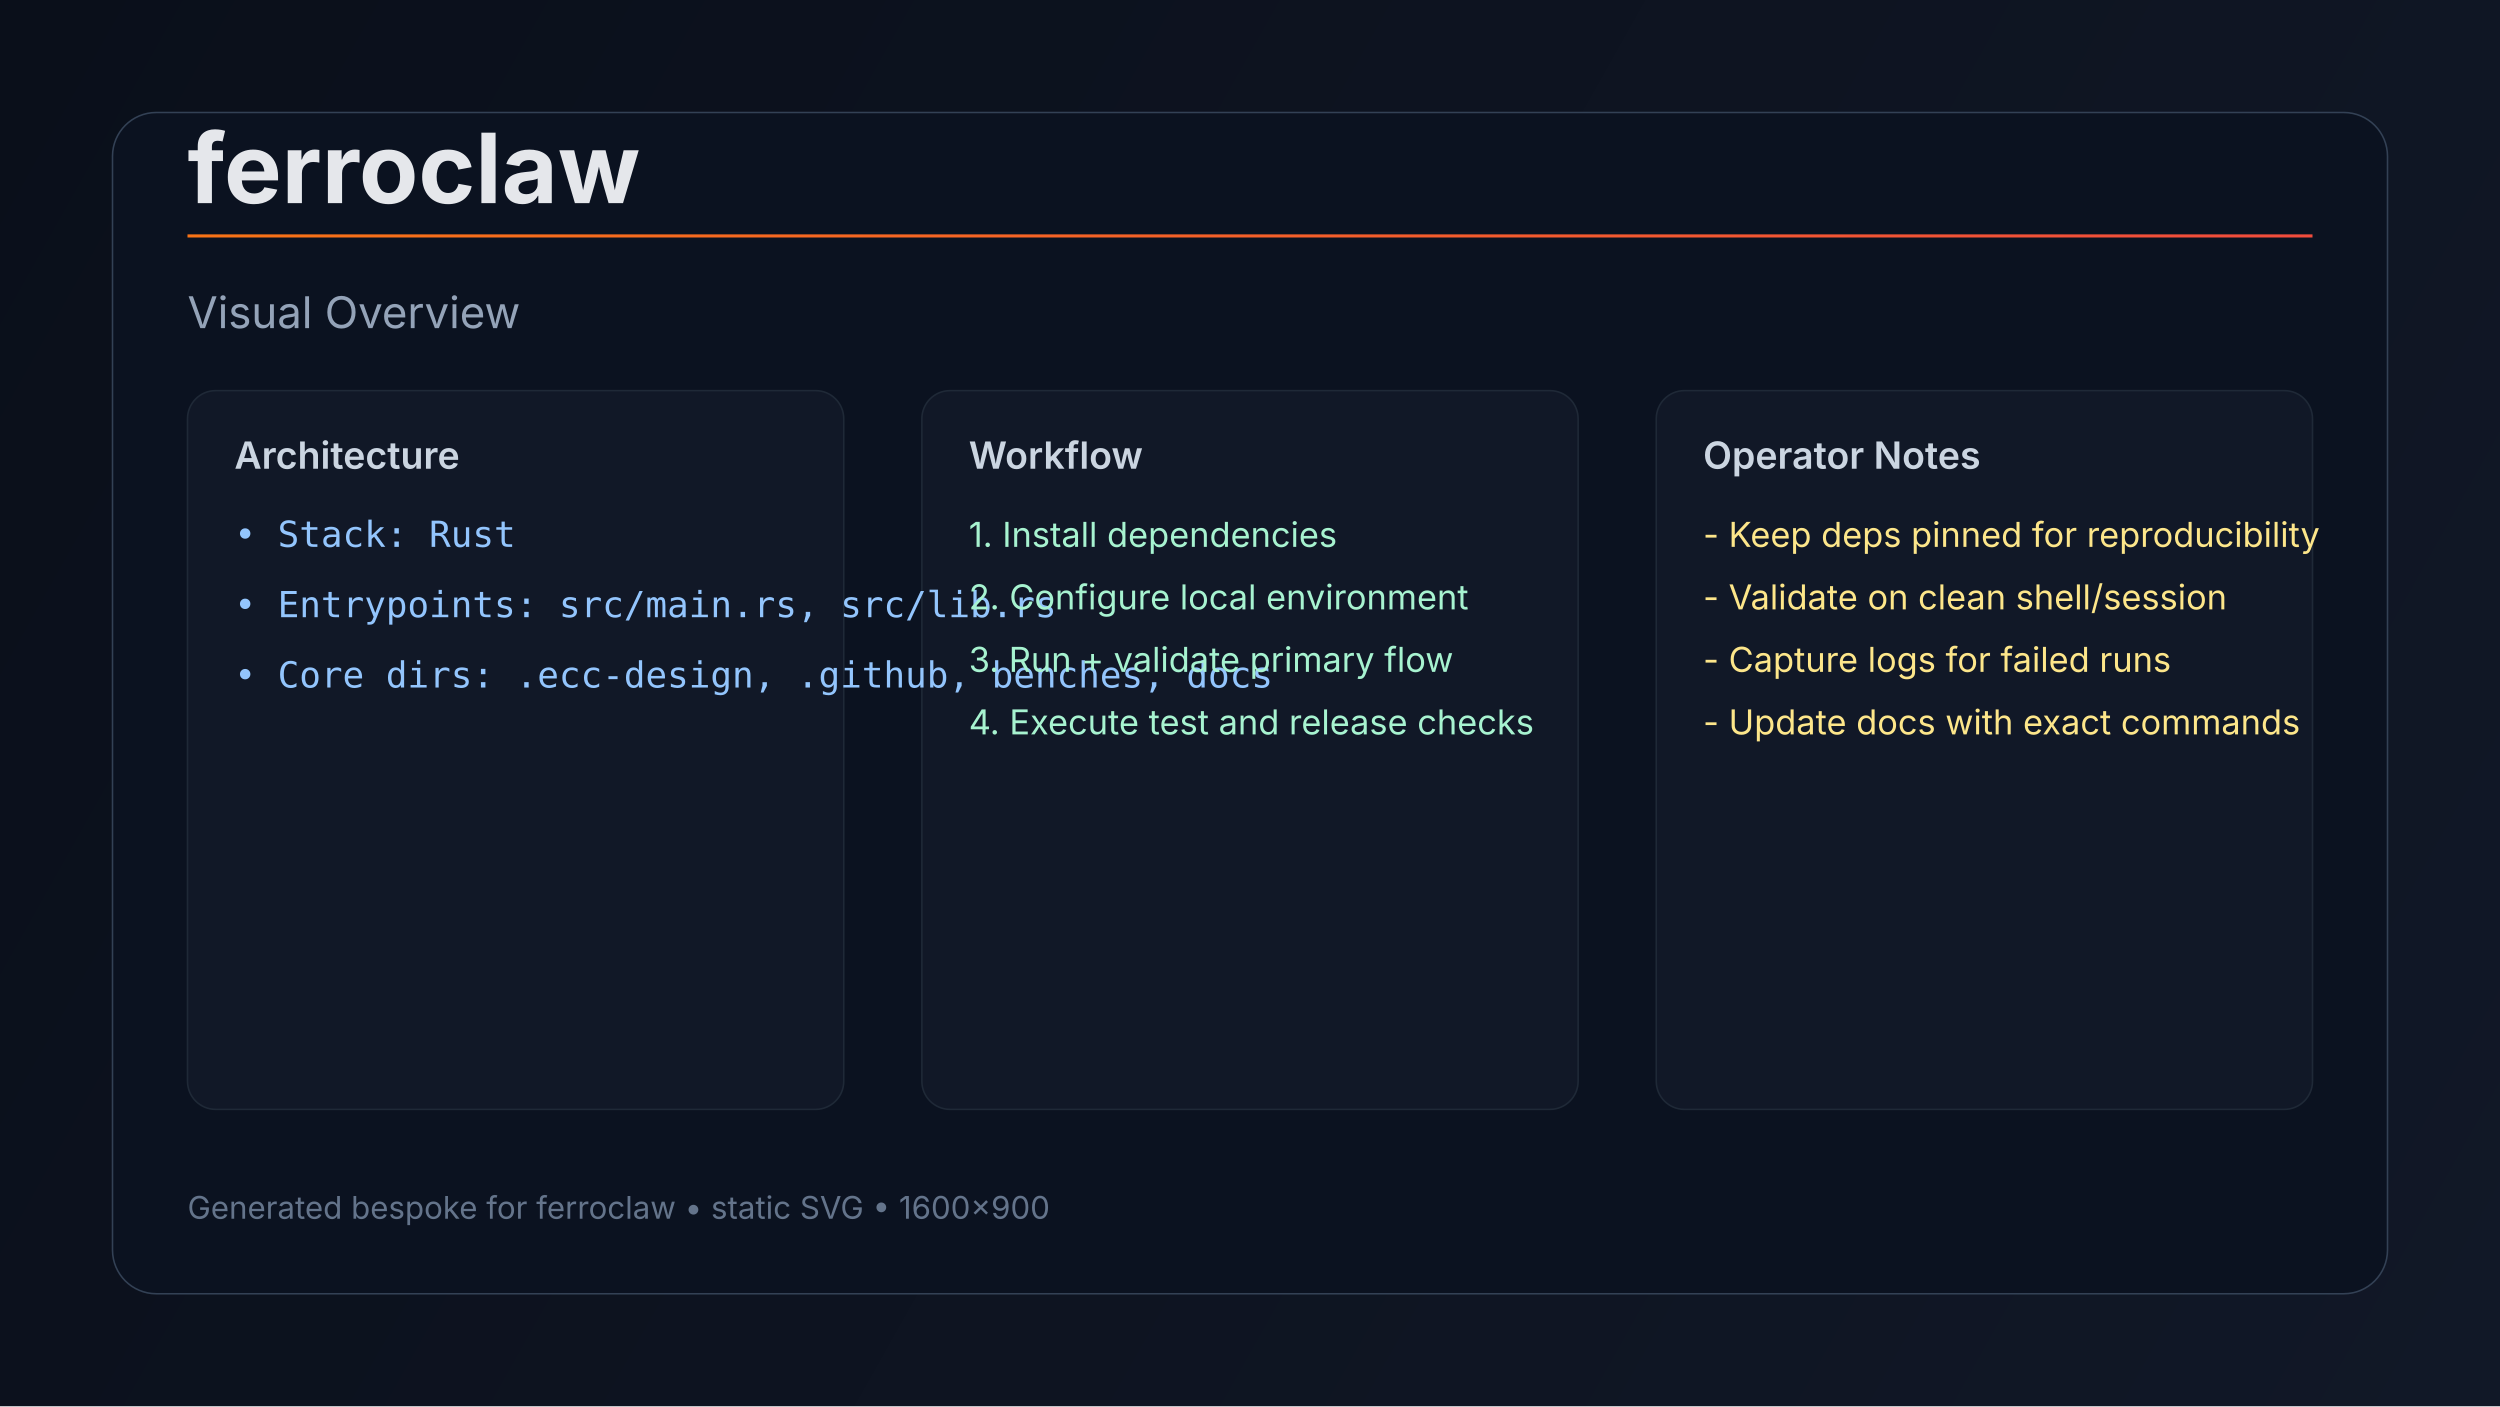
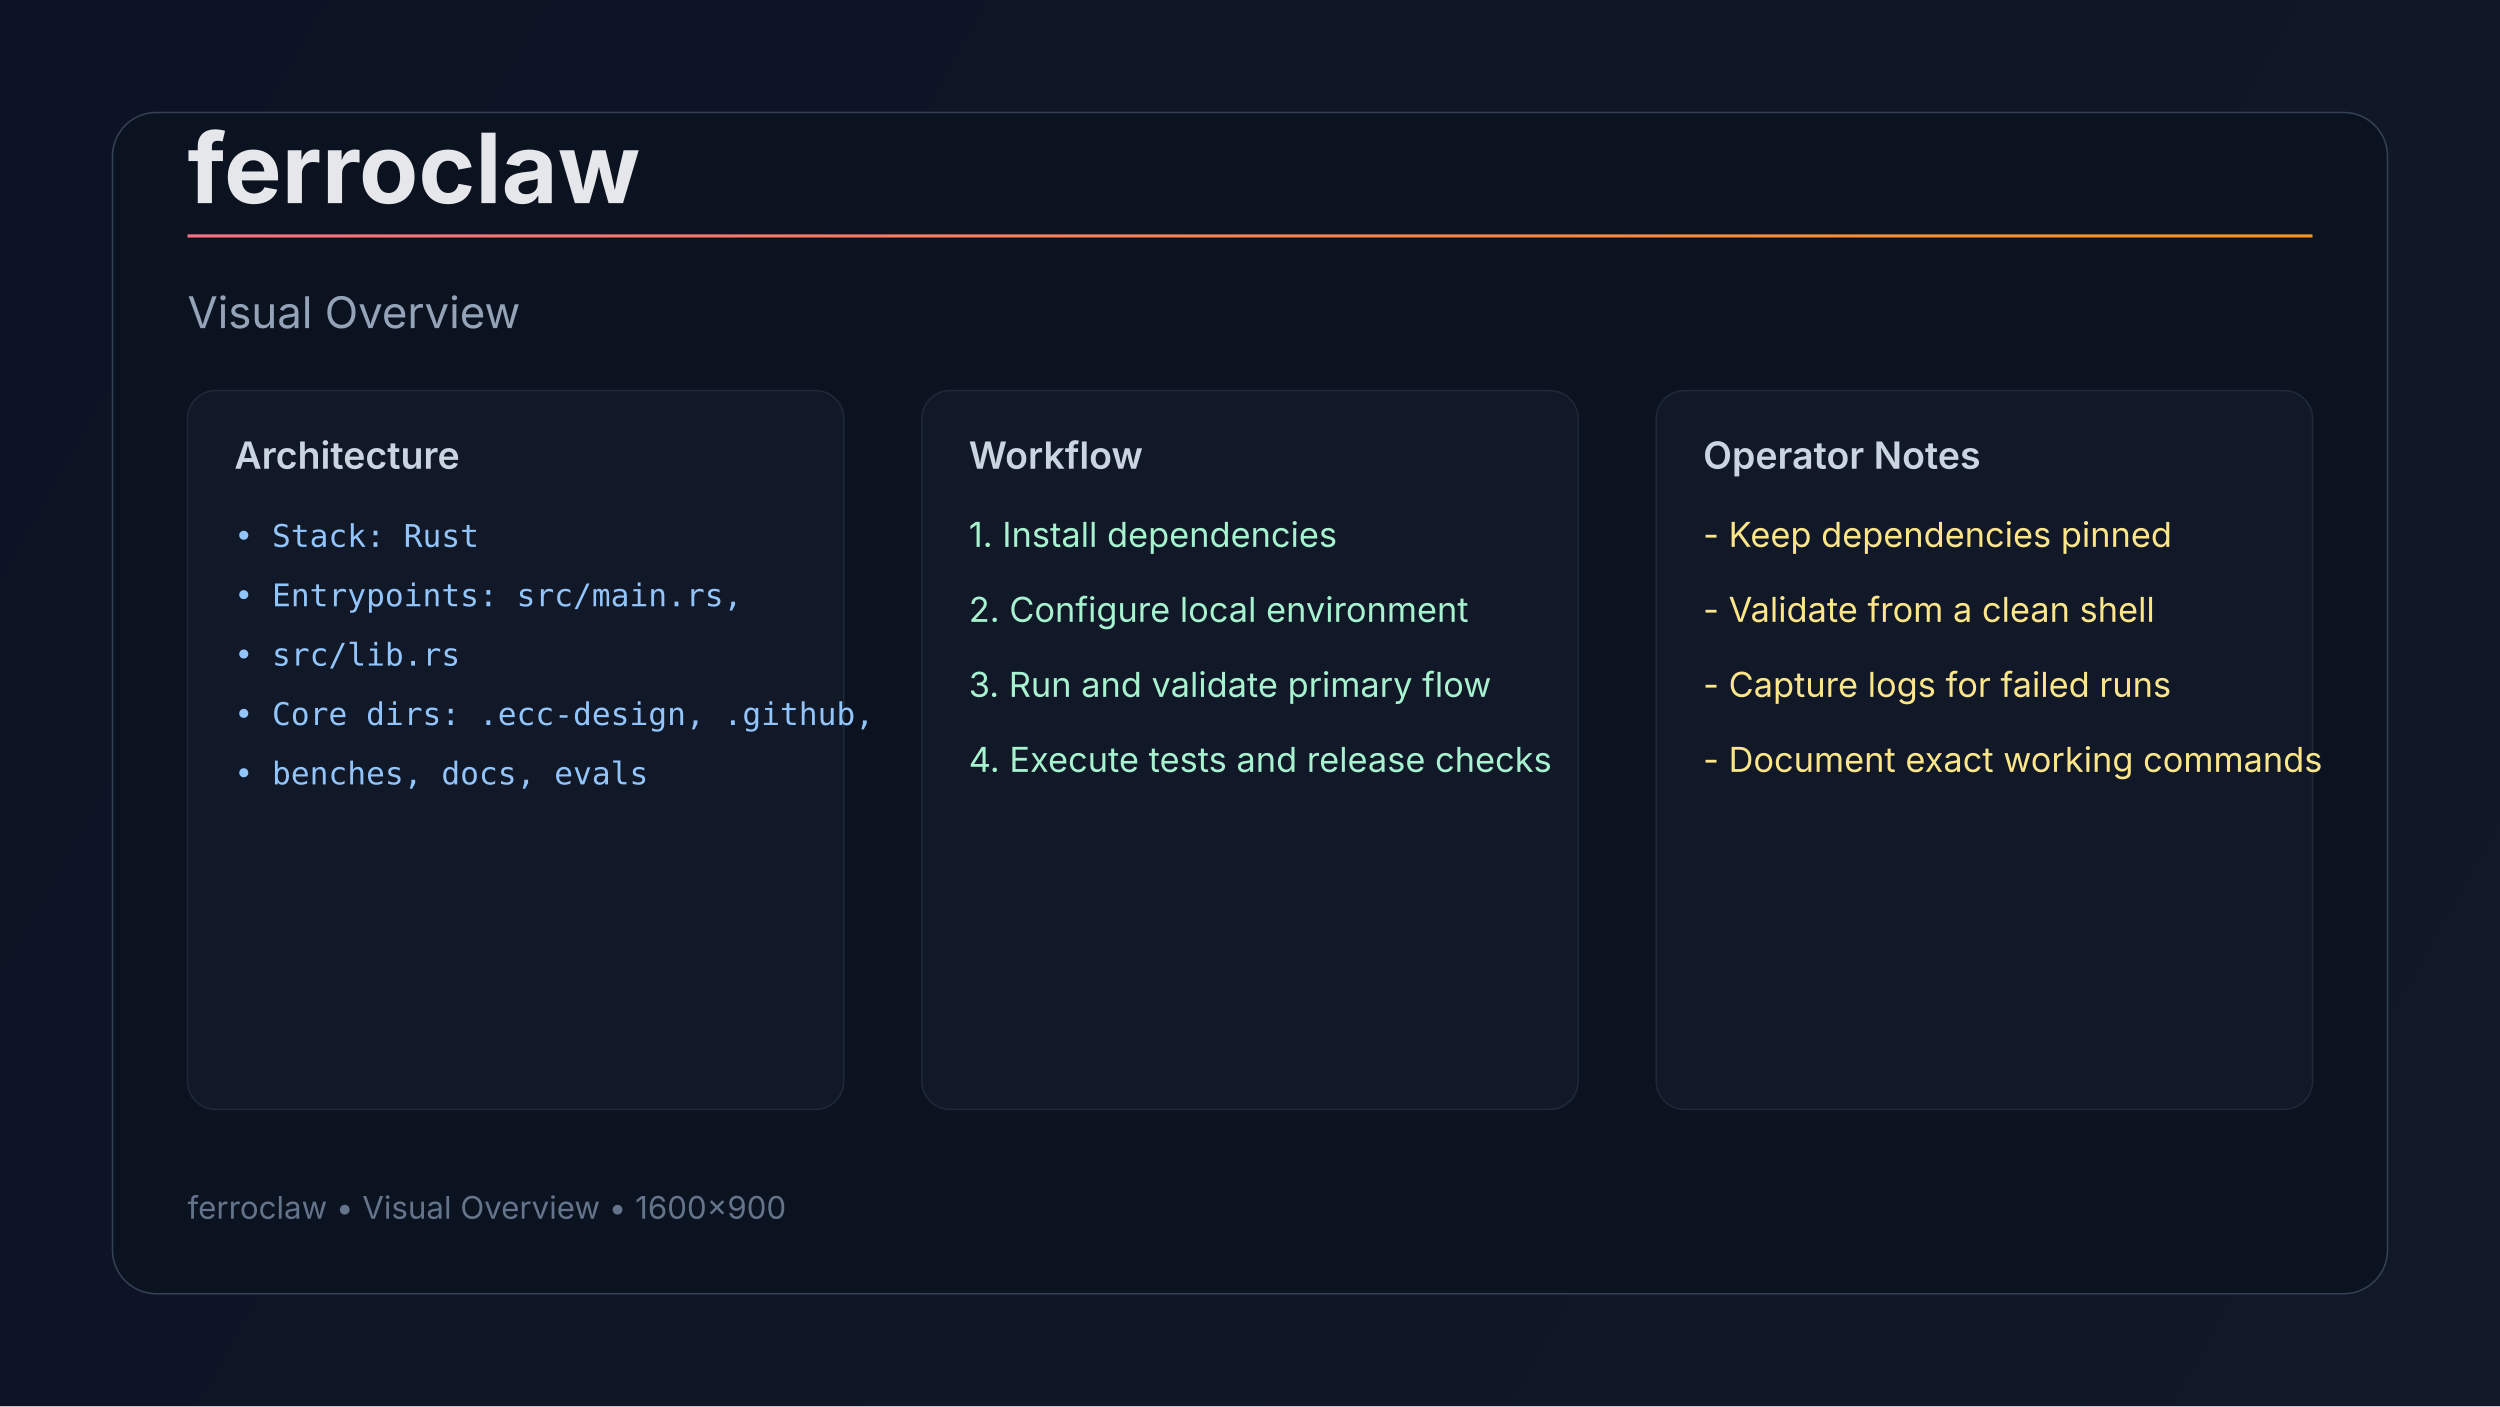
<svg xmlns="http://www.w3.org/2000/svg" width="1600" height="900" viewBox="0 0 1600 900" role="img" aria-label="ferroclaw visual overview">
  <defs>
    <linearGradient id="bg" x1="0" y1="0" x2="1600" y2="900" gradientUnits="userSpaceOnUse">
-       <stop stop-color="#0A0F1A" />
+       <stop stop-color="#0D1324" />
      <stop offset="1" stop-color="#111827" />
    </linearGradient>
    <linearGradient id="line" x1="120" y1="140" x2="1480" y2="760" gradientUnits="userSpaceOnUse">
-       <stop stop-color="#F97316" />
-       <stop offset="1" stop-color="#EF4444" />
+       <stop stop-color="#FB7185" />
+       <stop offset="1" stop-color="#F59E0B" />
    </linearGradient>
  </defs>
  <rect width="1600" height="900" fill="url(#bg)" />
  <rect x="72" y="72" width="1456" height="756" rx="28" fill="#0B1220" stroke="#334155" />
  <rect x="120" y="150" width="1360" height="2" fill="url(#line)" />
  <text x="120" y="130" fill="#E5E7EB" font-size="62" font-family="Inter, Segoe UI, Arial" font-weight="700">ferroclaw</text>
  <text x="120" y="210" fill="#94A3B8" font-size="28" font-family="Inter, Segoe UI, Arial">Visual Overview</text>
  <rect x="120" y="250" width="420" height="460" rx="18" fill="#111827" stroke="#1F2937" />
  <rect x="590" y="250" width="420" height="460" rx="18" fill="#111827" stroke="#1F2937" />
  <rect x="1060" y="250" width="420" height="460" rx="18" fill="#111827" stroke="#1F2937" />
  <text x="150" y="300" fill="#CBD5E1" font-size="24" font-family="Inter, Segoe UI, Arial" font-weight="600">Architecture</text>
  <text x="620" y="300" fill="#CBD5E1" font-size="24" font-family="Inter, Segoe UI, Arial" font-weight="600">Workflow</text>
  <text x="1090" y="300" fill="#CBD5E1" font-size="24" font-family="Inter, Segoe UI, Arial" font-weight="600">Operator Notes</text>
-   <text x="150" y="350" fill="#93C5FD" font-size="23" font-family="JetBrains Mono, Menlo, monospace">• Stack: Rust</text>
-   <text x="150" y="395" fill="#93C5FD" font-size="23" font-family="JetBrains Mono, Menlo, monospace">• Entrypoints: src/main.rs, src/lib.rs</text>
-   <text x="150" y="440" fill="#93C5FD" font-size="23" font-family="JetBrains Mono, Menlo, monospace">• Core dirs: .ecc-design, .github, benches, docs</text>
+   <text x="150" y="350" fill="#93C5FD" font-size="20" font-family="JetBrains Mono, Menlo, monospace">• Stack: Rust</text>
+   <text x="150" y="388" fill="#93C5FD" font-size="20" font-family="JetBrains Mono, Menlo, monospace">• Entrypoints: src/main.rs,</text>
+   <text x="150" y="426" fill="#93C5FD" font-size="20" font-family="JetBrains Mono, Menlo, monospace">• src/lib.rs</text>
+   <text x="150" y="464" fill="#93C5FD" font-size="20" font-family="JetBrains Mono, Menlo, monospace">• Core dirs: .ecc-design, .github,</text>
+   <text x="150" y="502" fill="#93C5FD" font-size="20" font-family="JetBrains Mono, Menlo, monospace">• benches, docs, evals</text>
  <text x="620" y="350" fill="#A7F3D0" font-size="22" font-family="Inter, Segoe UI, Arial">1. Install dependencies</text>
-   <text x="620" y="390" fill="#A7F3D0" font-size="22" font-family="Inter, Segoe UI, Arial">2. Configure local environment</text>
-   <text x="620" y="430" fill="#A7F3D0" font-size="22" font-family="Inter, Segoe UI, Arial">3. Run + validate primary flow</text>
-   <text x="620" y="470" fill="#A7F3D0" font-size="22" font-family="Inter, Segoe UI, Arial">4. Execute test and release checks</text>
-   <text x="1090" y="350" fill="#FDE68A" font-size="22" font-family="Inter, Segoe UI, Arial">- Keep deps pinned for reproducibility</text>
-   <text x="1090" y="390" fill="#FDE68A" font-size="22" font-family="Inter, Segoe UI, Arial">- Validate on clean shell/session</text>
-   <text x="1090" y="430" fill="#FDE68A" font-size="22" font-family="Inter, Segoe UI, Arial">- Capture logs for failed runs</text>
-   <text x="1090" y="470" fill="#FDE68A" font-size="22" font-family="Inter, Segoe UI, Arial">- Update docs with exact commands</text>
-   <text x="120" y="780" fill="#64748B" font-size="20" font-family="Inter, Segoe UI, Arial">Generated bespoke for ferroclaw • static SVG • 1600×900</text>
+   <text x="620" y="398" fill="#A7F3D0" font-size="22" font-family="Inter, Segoe UI, Arial">2. Configure local environment</text>
+   <text x="620" y="446" fill="#A7F3D0" font-size="22" font-family="Inter, Segoe UI, Arial">3. Run and validate primary flow</text>
+   <text x="620" y="494" fill="#A7F3D0" font-size="22" font-family="Inter, Segoe UI, Arial">4. Execute tests and release checks</text>
+   <text x="1090" y="350" fill="#FDE68A" font-size="22" font-family="Inter, Segoe UI, Arial">- Keep dependencies pinned</text>
+   <text x="1090" y="398" fill="#FDE68A" font-size="22" font-family="Inter, Segoe UI, Arial">- Validate from a clean shell</text>
+   <text x="1090" y="446" fill="#FDE68A" font-size="22" font-family="Inter, Segoe UI, Arial">- Capture logs for failed runs</text>
+   <text x="1090" y="494" fill="#FDE68A" font-size="22" font-family="Inter, Segoe UI, Arial">- Document exact working commands</text>
+   <text x="120" y="780" fill="#64748B" font-size="20" font-family="Inter, Segoe UI, Arial">ferroclaw • Visual Overview • 1600×900</text>
</svg>
